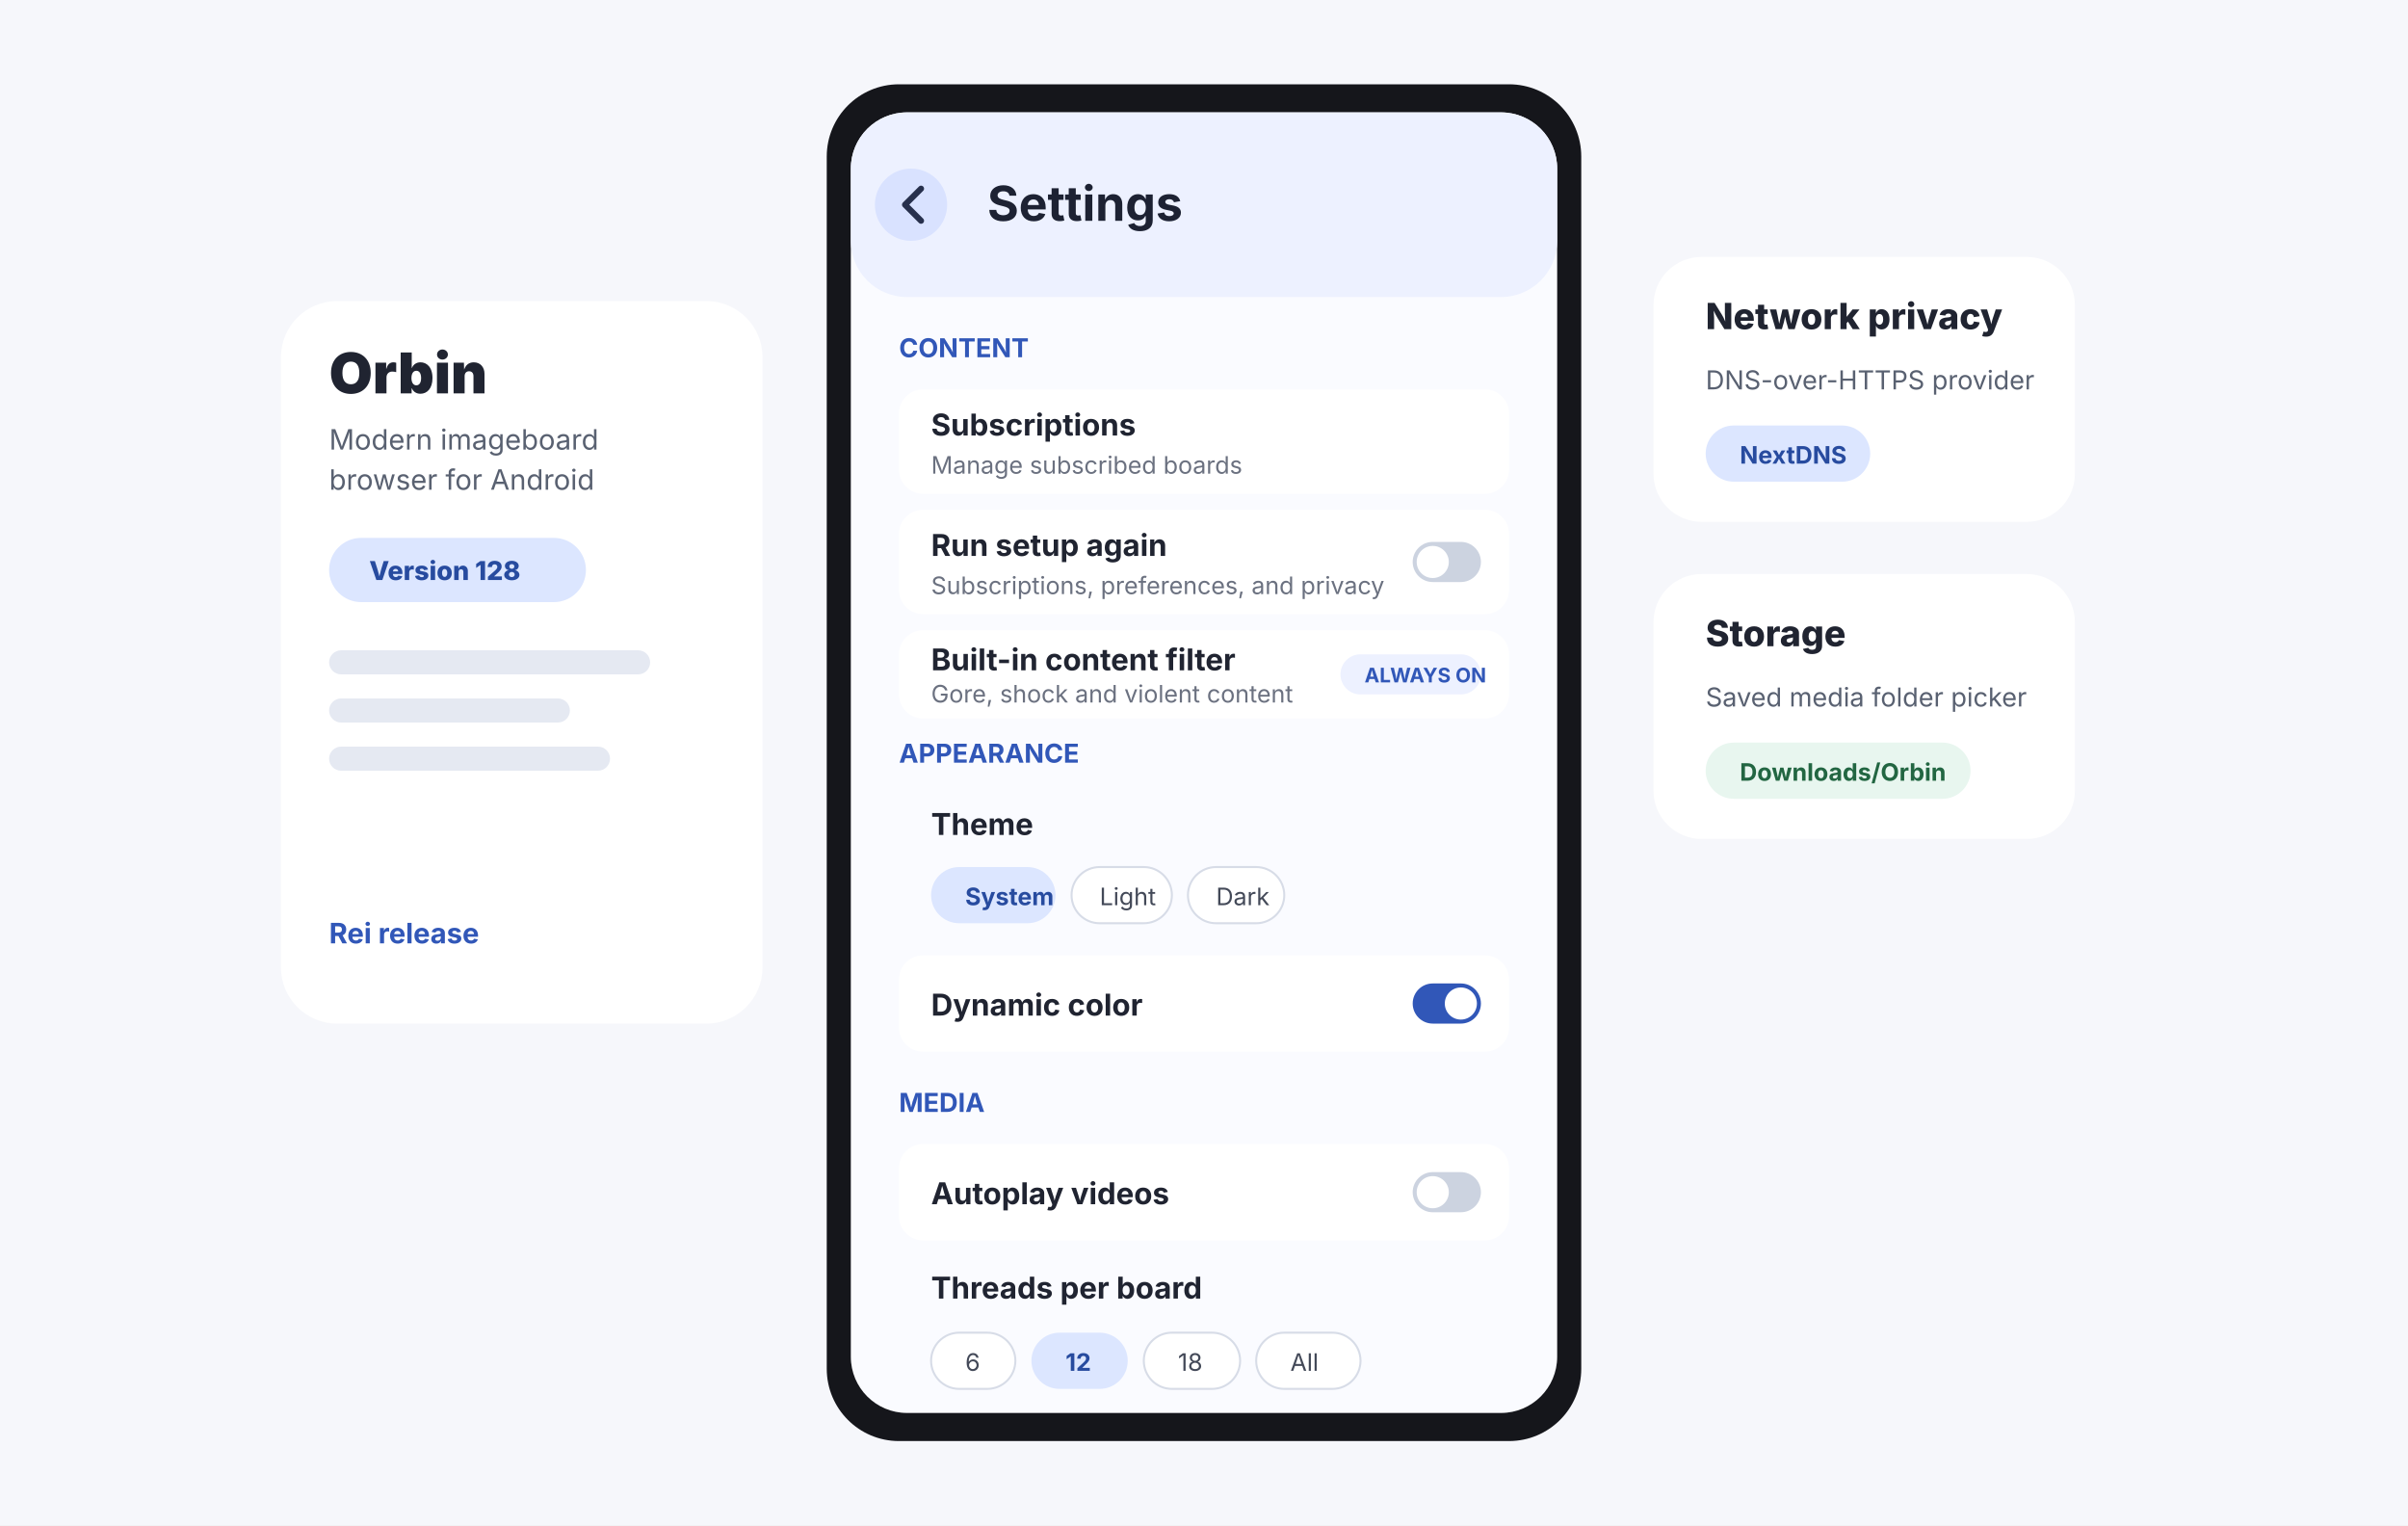
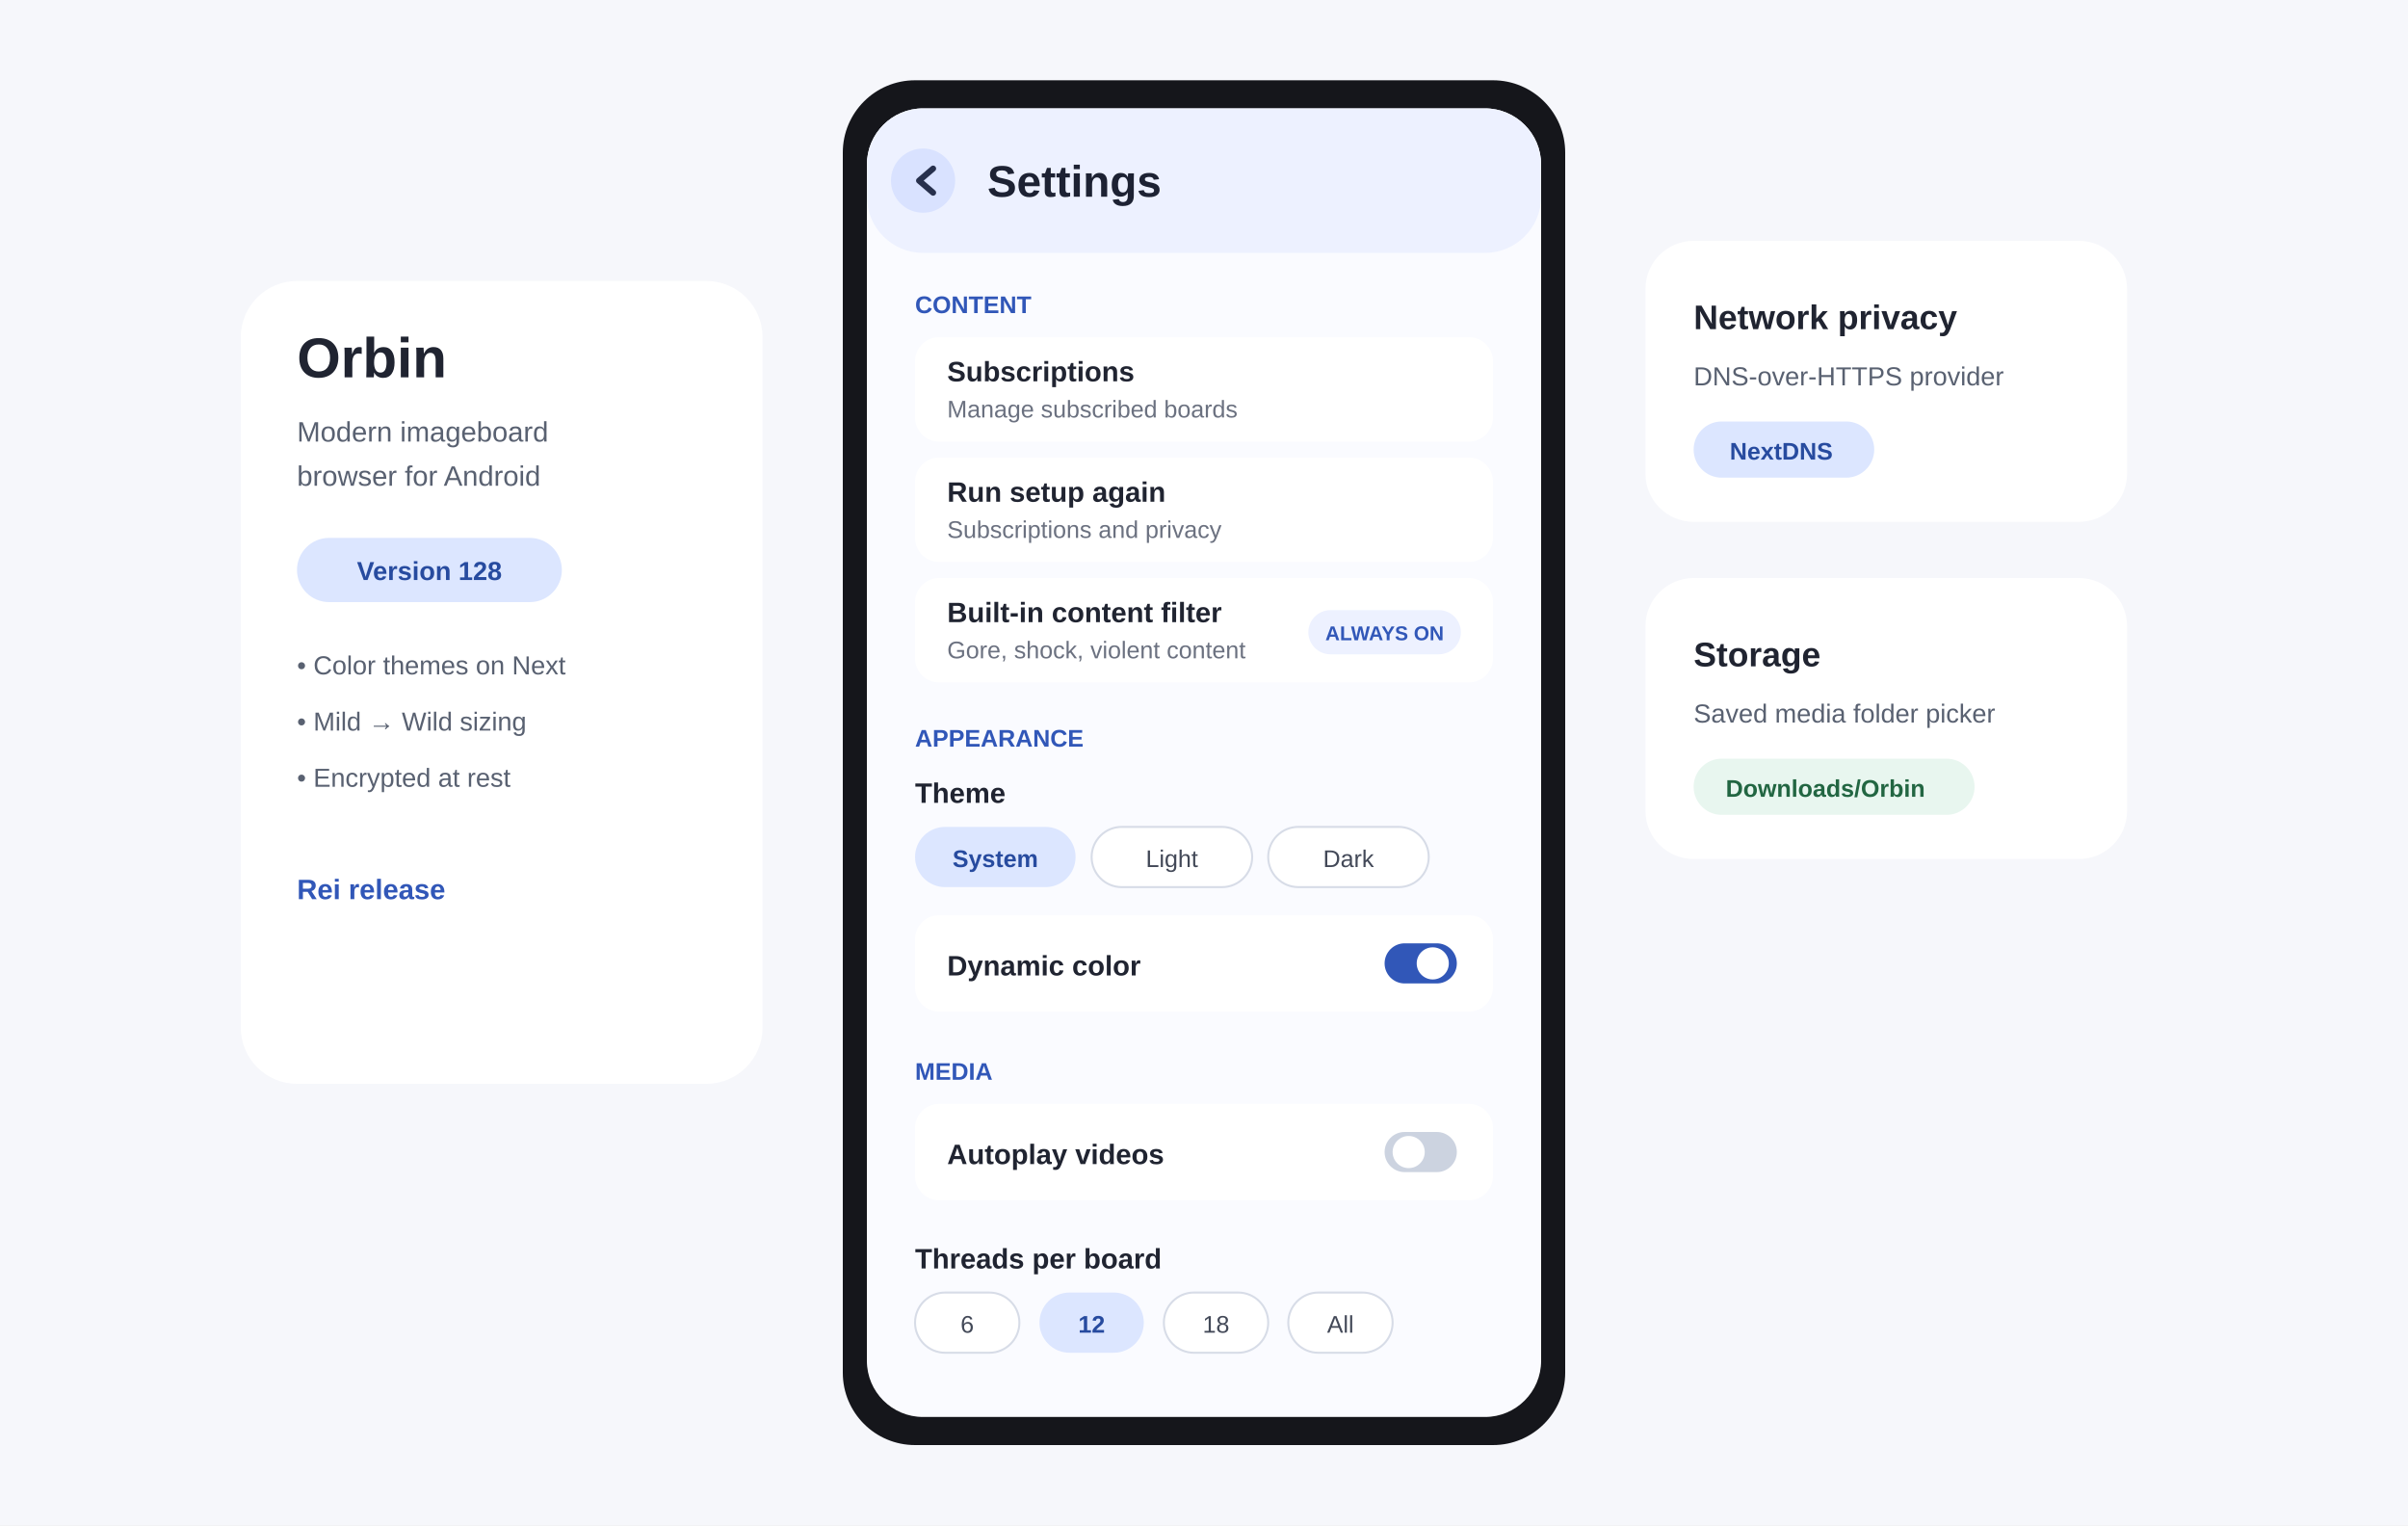
<svg xmlns="http://www.w3.org/2000/svg" width="1200" height="760" viewBox="0 0 1200 760" fill="none" role="img" aria-labelledby="title desc">
  <rect width="1200" height="760" fill="#F6F7FB" />
-   <rect x="412" y="42" width="376" height="676" rx="36" fill="#15161B" />
-   <rect x="424" y="56" width="352" height="648" rx="28" fill="#FAFBFF" />
-   <rect x="424" y="56" width="352" height="92" rx="28" fill="#EDF1FF" />
-   <circle cx="454" cy="102" r="18" fill="#D9E2FF" />
-   <path d="M459 94L451 102L459 110" stroke="#27304D" stroke-width="3" stroke-linecap="round" stroke-linejoin="round" />
-   <text x="492" y="110" font-family="Inter, Arial, sans-serif" font-size="24" font-weight="700" fill="#1D2233">Settings</text>
-   <text x="448" y="178" font-family="Inter, Arial, sans-serif" font-size="13" font-weight="700" fill="#3157B8">CONTENT</text>
-   <rect x="448" y="194" width="304" height="52" rx="12" fill="#FFFFFF" />
-   <text x="464" y="217" font-family="Inter, Arial, sans-serif" font-size="15" font-weight="700" fill="#202431">Subscriptions</text>
-   <text x="464" y="236" font-family="Inter, Arial, sans-serif" font-size="12" fill="#6B7180">Manage subscribed boards</text>
-   <rect x="448" y="254" width="304" height="52" rx="12" fill="#FFFFFF" />
-   <text x="464" y="277" font-family="Inter, Arial, sans-serif" font-size="15" font-weight="700" fill="#202431">Run setup again</text>
-   <text x="464" y="296" font-family="Inter, Arial, sans-serif" font-size="12" fill="#6B7180">Subscriptions, preferences, and privacy</text>
-   <rect x="704" y="270" width="34" height="20" rx="10" fill="#CCD3E0" />
-   <circle cx="714" cy="280" r="8" fill="#FFFFFF" />
-   <rect x="448" y="314" width="304" height="44" rx="12" fill="#FFFFFF" />
-   <text x="464" y="334" font-family="Inter, Arial, sans-serif" font-size="15" font-weight="700" fill="#202431">Built-in content filter</text>
-   <text x="464" y="350" font-family="Inter, Arial, sans-serif" font-size="12" fill="#6B7180">Gore, shock and violent content</text>
-   <rect x="668" y="326" width="70" height="20" rx="10" fill="#EDF1FF" />
-   <text x="680" y="340" font-family="Inter, Arial, sans-serif" font-size="10" font-weight="700" fill="#3157B8">ALWAYS ON</text>
-   <g transform="translate(0, 44)">
-     <text x="448" y="336" font-family="Inter, Arial, sans-serif" font-size="13" font-weight="700" fill="#3157B8">APPEARANCE</text>
-     <text x="464" y="372" font-family="Inter, Arial, sans-serif" font-size="15" font-weight="700" fill="#202431">Theme</text>
-     <rect x="464" y="388" width="62" height="28" rx="14" fill="#DCE6FF" />
-     <text x="481" y="407" font-family="Inter, Arial, sans-serif" font-size="12" font-weight="700" fill="#274B9F">System</text>
-     <rect x="534" y="388" width="50" height="28" rx="14" fill="#FFFFFF" stroke="#D7DCE7" />
-     <text x="548" y="407" font-family="Inter, Arial, sans-serif" font-size="12" fill="#434958">Light</text>
-     <rect x="592" y="388" width="48" height="28" rx="14" fill="#FFFFFF" stroke="#D7DCE7" />
-     <text x="606" y="407" font-family="Inter, Arial, sans-serif" font-size="12" fill="#434958">Dark</text>
-     <rect x="448" y="432" width="304" height="48" rx="12" fill="#FFFFFF" />
-     <text x="464" y="462" font-family="Inter, Arial, sans-serif" font-size="15" font-weight="700" fill="#202431">Dynamic color</text>
-     <rect x="704" y="446" width="34" height="20" rx="10" fill="#3157B8" />
-     <circle cx="728" cy="456" r="8" fill="#FFFFFF" />
-     <text x="448" y="510" font-family="Inter, Arial, sans-serif" font-size="13" font-weight="700" fill="#3157B8">MEDIA</text>
-     <rect x="448" y="526" width="304" height="48" rx="12" fill="#FFFFFF" />
-     <text x="464" y="556" font-family="Inter, Arial, sans-serif" font-size="15" font-weight="700" fill="#202431">Autoplay videos</text>
-     <rect x="704" y="540" width="34" height="20" rx="10" fill="#CCD3E0" />
-     <circle cx="714" cy="550" r="8" fill="#FFFFFF" />
-     <text x="464" y="603" font-family="Inter, Arial, sans-serif" font-size="15" font-weight="700" fill="#202431">Threads per board</text>
-     <rect x="464" y="620" width="42" height="28" rx="14" fill="#FFFFFF" stroke="#D7DCE7" />
-     <text x="481" y="639" font-family="Inter, Arial, sans-serif" font-size="12" fill="#434958">6</text>
-     <rect x="514" y="620" width="48" height="28" rx="14" fill="#DCE6FF" />
-     <text x="531" y="639" font-family="Inter, Arial, sans-serif" font-size="12" font-weight="700" fill="#274B9F">12</text>
-     <rect x="570" y="620" width="48" height="28" rx="14" fill="#FFFFFF" stroke="#D7DCE7" />
-     <text x="587" y="639" font-family="Inter, Arial, sans-serif" font-size="12" fill="#434958">18</text>
-     <rect x="626" y="620" width="52" height="28" rx="14" fill="#FFFFFF" stroke="#D7DCE7" />
-     <text x="643" y="639" font-family="Inter, Arial, sans-serif" font-size="12" fill="#434958">All</text>
-   </g>
-   <rect x="824" y="128" width="210" height="132" rx="24" fill="#FFFFFF" />
-   <text x="850" y="164" font-family="Inter, Arial, sans-serif" font-size="18" font-weight="800" fill="#202431">Network privacy</text>
-   <text x="850" y="194" font-family="Inter, Arial, sans-serif" font-size="13" fill="#596171">DNS-over-HTTPS provider</text>
-   <rect x="850" y="212" width="82" height="28" rx="14" fill="#DCE6FF" />
-   <text x="867" y="231" font-family="Inter, Arial, sans-serif" font-size="12" font-weight="700" fill="#274B9F">NextDNS</text>
-   <rect x="824" y="286" width="210" height="132" rx="24" fill="#FFFFFF" />
-   <text x="850" y="322" font-family="Inter, Arial, sans-serif" font-size="18" font-weight="800" fill="#202431">Storage</text>
-   <text x="850" y="352" font-family="Inter, Arial, sans-serif" font-size="13" fill="#596171">Saved media folder picker</text>
-   <rect x="850" y="370" width="132" height="28" rx="14" fill="#E8F6EF" />
-   <text x="867" y="389" font-family="Inter, Arial, sans-serif" font-size="12" font-weight="700" fill="#226642">Downloads/Orbin</text>
-   <rect x="140" y="150" width="240" height="360" rx="28" fill="#FFFFFF" />
-   <text x="164" y="196" font-family="Inter, Arial, sans-serif" font-size="28" font-weight="900" fill="#202431">Orbin</text>
-   <text x="164" y="224" font-family="Inter, Arial, sans-serif" font-size="14" fill="#596171">Modern imageboard</text>
-   <text x="164" y="244" font-family="Inter, Arial, sans-serif" font-size="14" fill="#596171">browser for Android</text>
-   <rect x="164" y="268" width="128" height="32" rx="16" fill="#DCE6FF" />
-   <text x="184" y="289" font-family="Inter, Arial, sans-serif" font-size="13" font-weight="800" fill="#274B9F">Version 128</text>
-   <rect x="164" y="324" width="160" height="12" rx="6" fill="#E5E9F2" />
-   <rect x="164" y="348" width="120" height="12" rx="6" fill="#E5E9F2" />
-   <rect x="164" y="372" width="140" height="12" rx="6" fill="#E5E9F2" />
-   <text x="164" y="470" font-family="Inter, Arial, sans-serif" font-size="14" font-weight="700" fill="#3157B8">Rei release</text>
+   <rect x="420" y="40" width="360" height="680" rx="36" fill="#15161B" />
+   <rect x="432" y="54" width="336" height="652" rx="28" fill="#FAFBFF" />
+   <rect x="432" y="54" width="336" height="72" rx="28" fill="#EDF1FF" />
+   <circle cx="460" cy="90" r="16" fill="#D9E2FF" />
+   <path d="M465 84L458 90L465 96" stroke="#27304D" stroke-width="3" stroke-linecap="round" stroke-linejoin="round" />
+   <text x="492" y="98" font-family="Arial,sans-serif" font-size="22" font-weight="700" fill="#1D2233">Settings</text>
+   <text x="456" y="156" font-family="Arial,sans-serif" font-size="12" font-weight="700" fill="#3157B8">CONTENT</text>
+   <rect x="456" y="168" width="288" height="52" rx="12" fill="#FFFFFF" />
+   <text x="472" y="190" font-family="Arial,sans-serif" font-size="14" font-weight="700" fill="#202431">Subscriptions</text>
+   <text x="472" y="208" font-family="Arial,sans-serif" font-size="12" fill="#6B7180">Manage subscribed boards</text>
+   <rect x="456" y="228" width="288" height="52" rx="12" fill="#FFFFFF" />
+   <text x="472" y="250" font-family="Arial,sans-serif" font-size="14" font-weight="700" fill="#202431">Run setup again</text>
+   <text x="472" y="268" font-family="Arial,sans-serif" font-size="12" fill="#6B7180">Subscriptions and privacy</text>
+   <rect x="456" y="288" width="288" height="52" rx="12" fill="#FFFFFF" />
+   <text x="472" y="310" font-family="Arial,sans-serif" font-size="14" font-weight="700" fill="#202431">Built-in content filter</text>
+   <text x="472" y="328" font-family="Arial,sans-serif" font-size="12" fill="#6B7180">Gore, shock, violent content</text>
+   <rect x="652" y="304" width="76" height="22" rx="11" fill="#EDF1FF" />
+   <text x="690" y="319" text-anchor="middle" font-family="Arial,sans-serif" font-size="10" font-weight="700" fill="#3157B8">ALWAYS ON</text>
+   <text x="456" y="372" font-family="Arial,sans-serif" font-size="12" font-weight="700" fill="#3157B8">APPEARANCE</text>
+   <text x="456" y="400" font-family="Arial,sans-serif" font-size="14" font-weight="700" fill="#202431">Theme</text>
+   <rect x="456" y="412" width="80" height="30" rx="15" fill="#DCE6FF" />
+   <text x="496" y="432" text-anchor="middle" font-family="Arial,sans-serif" font-size="12" font-weight="700" fill="#274B9F">System</text>
+   <rect x="544" y="412" width="80" height="30" rx="15" fill="#FFFFFF" stroke="#D7DCE7" />
+   <text x="584" y="432" text-anchor="middle" font-family="Arial,sans-serif" font-size="12" fill="#434958">Light</text>
+   <rect x="632" y="412" width="80" height="30" rx="15" fill="#FFFFFF" stroke="#D7DCE7" />
+   <text x="672" y="432" text-anchor="middle" font-family="Arial,sans-serif" font-size="12" fill="#434958">Dark</text>
+   <rect x="456" y="456" width="288" height="48" rx="12" fill="#FFFFFF" />
+   <text x="472" y="486" font-family="Arial,sans-serif" font-size="14" font-weight="700" fill="#202431">Dynamic color</text>
+   <rect x="690" y="470" width="36" height="20" rx="10" fill="#3157B8" />
+   <circle cx="714" cy="480" r="8" fill="#FFFFFF" />
+   <text x="456" y="538" font-family="Arial,sans-serif" font-size="12" font-weight="700" fill="#3157B8">MEDIA</text>
+   <rect x="456" y="550" width="288" height="48" rx="12" fill="#FFFFFF" />
+   <text x="472" y="580" font-family="Arial,sans-serif" font-size="14" font-weight="700" fill="#202431">Autoplay videos</text>
+   <rect x="690" y="564" width="36" height="20" rx="10" fill="#CCD3E0" />
+   <circle cx="702" cy="574" r="8" fill="#FFFFFF" />
+   <text x="456" y="632" font-family="Arial,sans-serif" font-size="14" font-weight="700" fill="#202431">Threads per board</text>
+   <rect x="456" y="644" width="52" height="30" rx="15" fill="#FFFFFF" stroke="#D7DCE7" />
+   <text x="482" y="664" text-anchor="middle" font-family="Arial,sans-serif" font-size="12" fill="#434958">6</text>
+   <rect x="518" y="644" width="52" height="30" rx="15" fill="#DCE6FF" />
+   <text x="544" y="664" text-anchor="middle" font-family="Arial,sans-serif" font-size="12" font-weight="700" fill="#274B9F">12</text>
+   <rect x="580" y="644" width="52" height="30" rx="15" fill="#FFFFFF" stroke="#D7DCE7" />
+   <text x="606" y="664" text-anchor="middle" font-family="Arial,sans-serif" font-size="12" fill="#434958">18</text>
+   <rect x="642" y="644" width="52" height="30" rx="15" fill="#FFFFFF" stroke="#D7DCE7" />
+   <text x="668" y="664" text-anchor="middle" font-family="Arial,sans-serif" font-size="12" fill="#434958">All</text>
+   <rect x="820" y="120" width="240" height="140" rx="24" fill="#FFFFFF" />
+   <text x="844" y="164" font-family="Arial,sans-serif" font-size="17" font-weight="800" fill="#202431">Network privacy</text>
+   <text x="844" y="192" font-family="Arial,sans-serif" font-size="13" fill="#596171">DNS-over-HTTPS provider</text>
+   <rect x="844" y="210" width="90" height="28" rx="14" fill="#DCE6FF" />
+   <text x="862" y="229" font-family="Arial,sans-serif" font-size="12" font-weight="700" fill="#274B9F">NextDNS</text>
+   <rect x="820" y="288" width="240" height="140" rx="24" fill="#FFFFFF" />
+   <text x="844" y="332" font-family="Arial,sans-serif" font-size="17" font-weight="800" fill="#202431">Storage</text>
+   <text x="844" y="360" font-family="Arial,sans-serif" font-size="13" fill="#596171">Saved media folder picker</text>
+   <rect x="844" y="378" width="140" height="28" rx="14" fill="#E8F6EF" />
+   <text x="860" y="397" font-family="Arial,sans-serif" font-size="12" font-weight="700" fill="#226642">Downloads/Orbin</text>
+   <rect x="120" y="140" width="260" height="400" rx="28" fill="#FFFFFF" />
+   <text x="148" y="188" font-family="Arial,sans-serif" font-size="28" font-weight="900" fill="#202431">Orbin</text>
+   <text x="148" y="220" font-family="Arial,sans-serif" font-size="14" fill="#596171">Modern imageboard</text>
+   <text x="148" y="242" font-family="Arial,sans-serif" font-size="14" fill="#596171">browser for Android</text>
+   <rect x="148" y="268" width="132" height="32" rx="16" fill="#DCE6FF" />
+   <text x="214" y="289" text-anchor="middle" font-family="Arial,sans-serif" font-size="13" font-weight="800" fill="#274B9F">Version 128</text>
+   <text x="148" y="336" font-family="Arial,sans-serif" font-size="13" fill="#596171">• Color themes on Next</text>
+   <text x="148" y="364" font-family="Arial,sans-serif" font-size="13" fill="#596171">• Mild → Wild sizing</text>
+   <text x="148" y="392" font-family="Arial,sans-serif" font-size="13" fill="#596171">• Encrypted at rest</text>
+   <text x="148" y="448" font-family="Arial,sans-serif" font-size="14" font-weight="700" fill="#3157B8">Rei release</text>
</svg>
